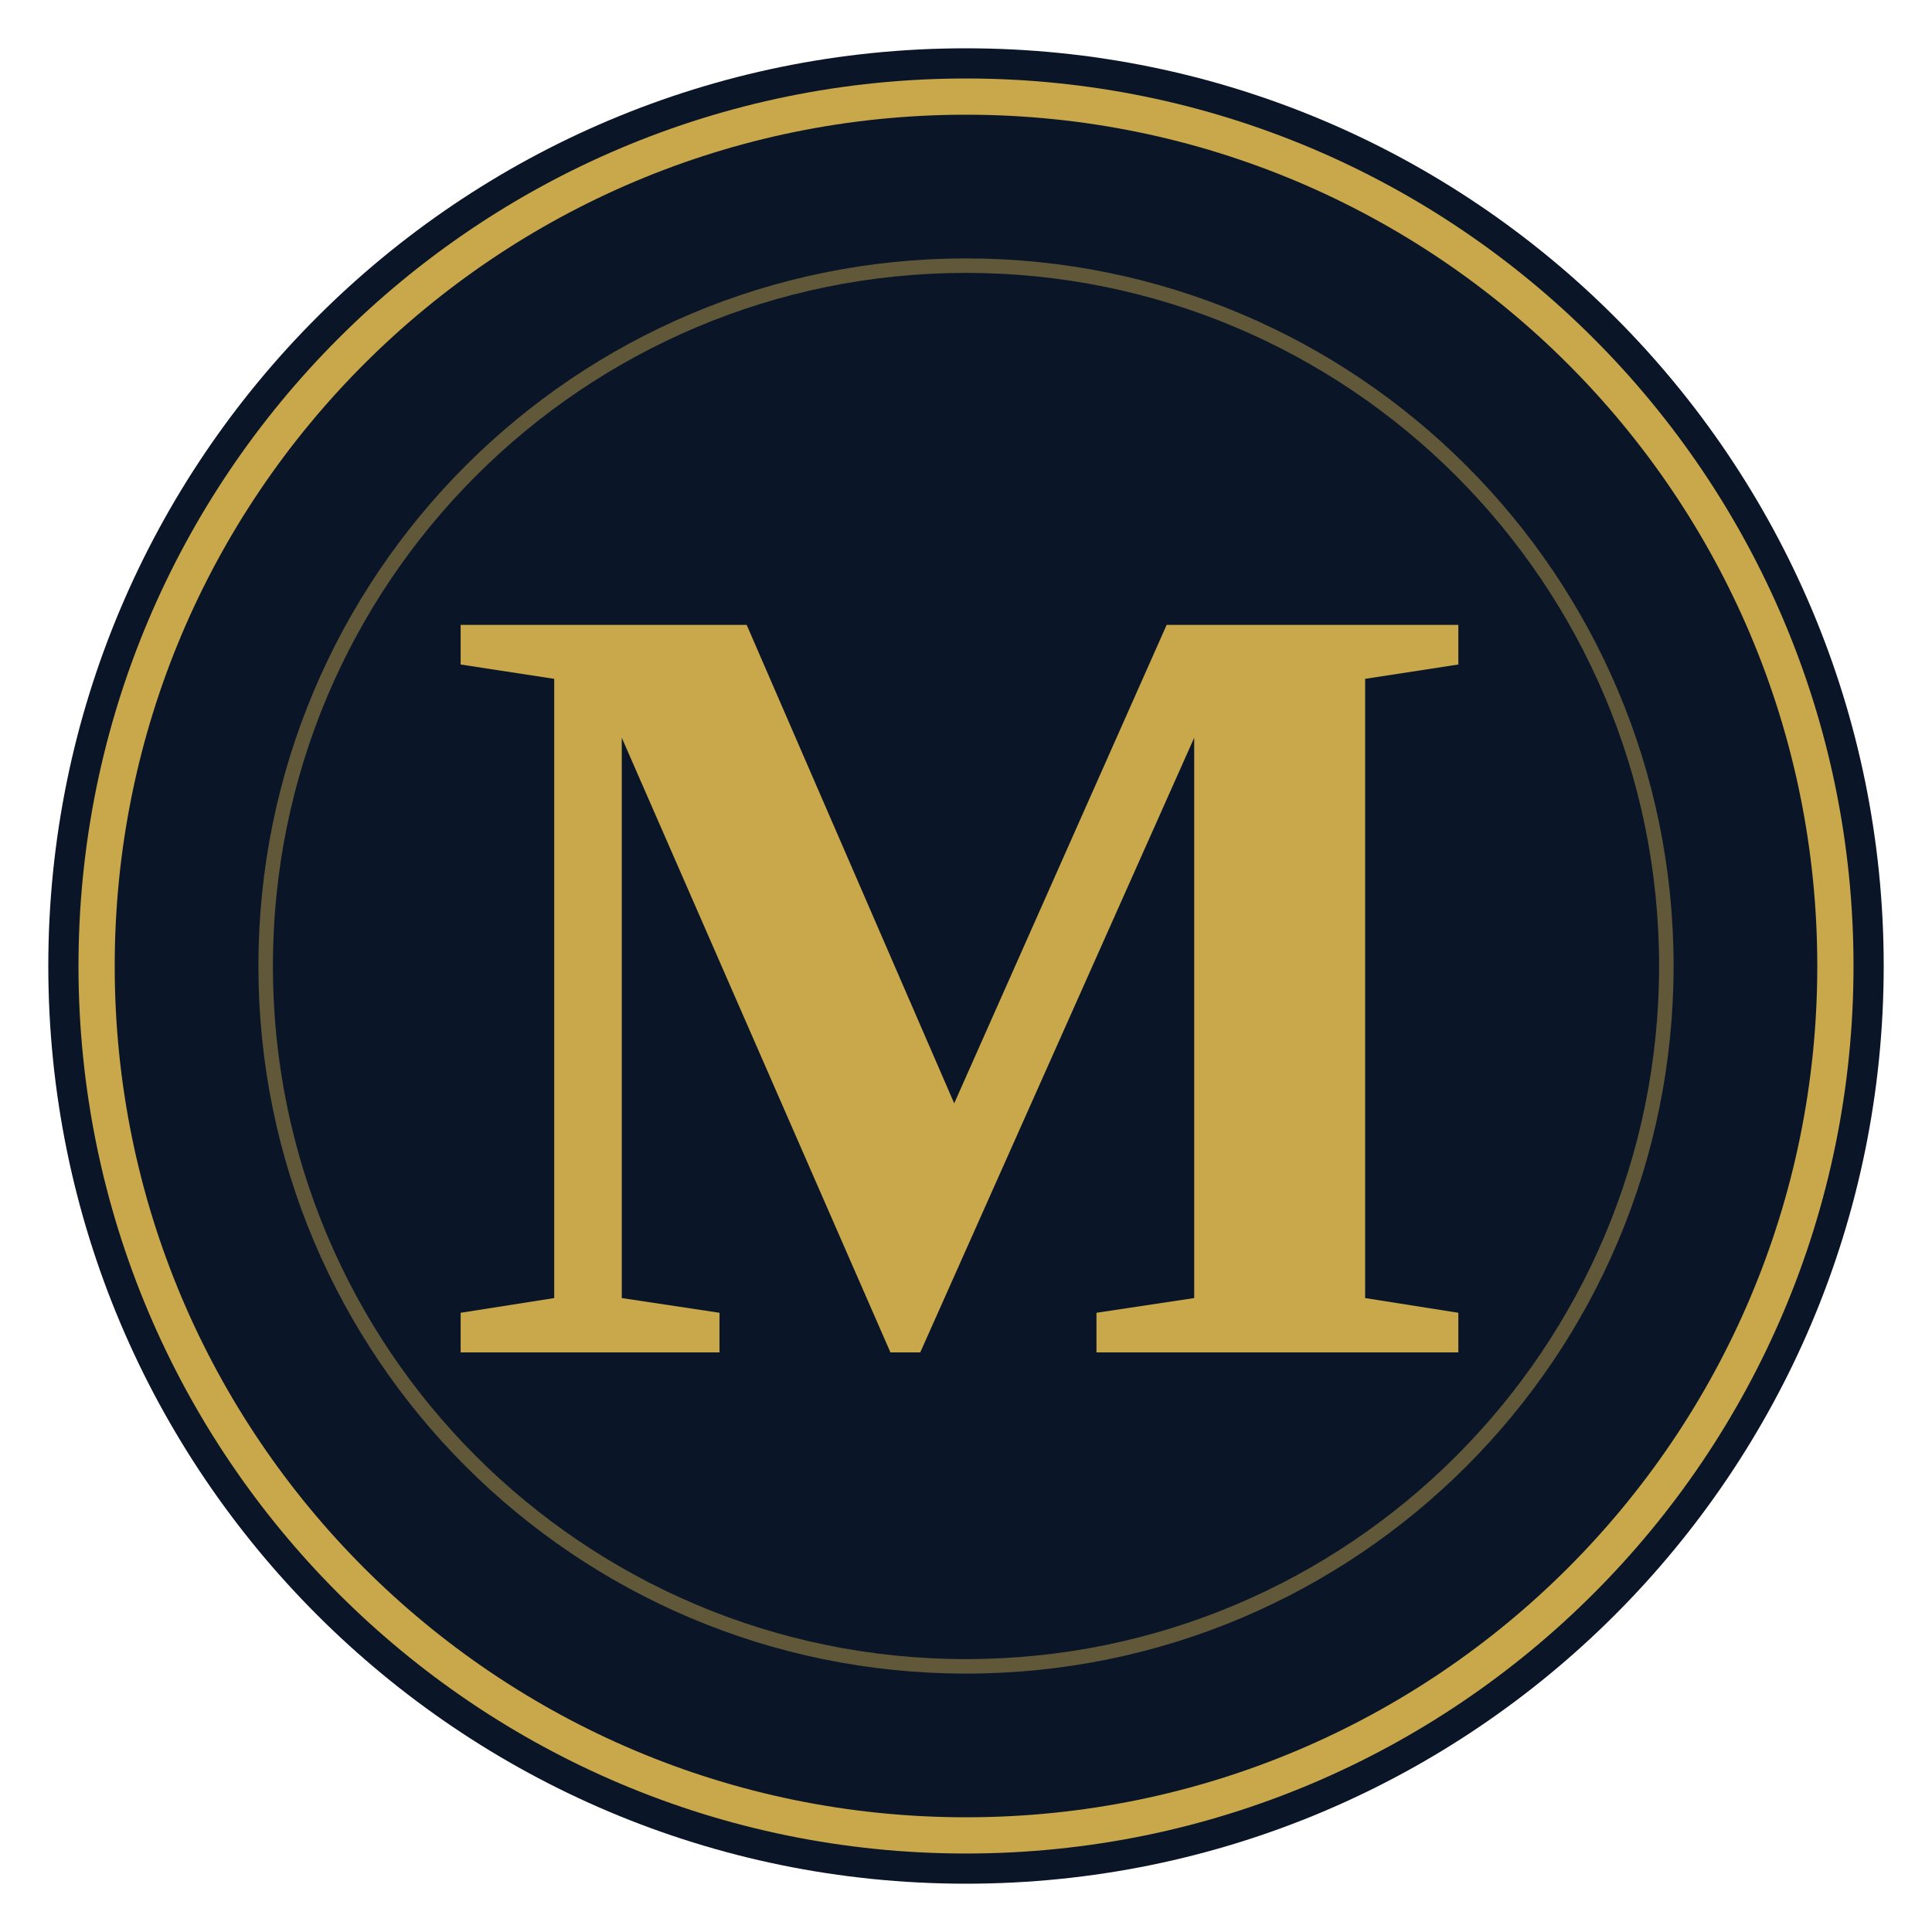
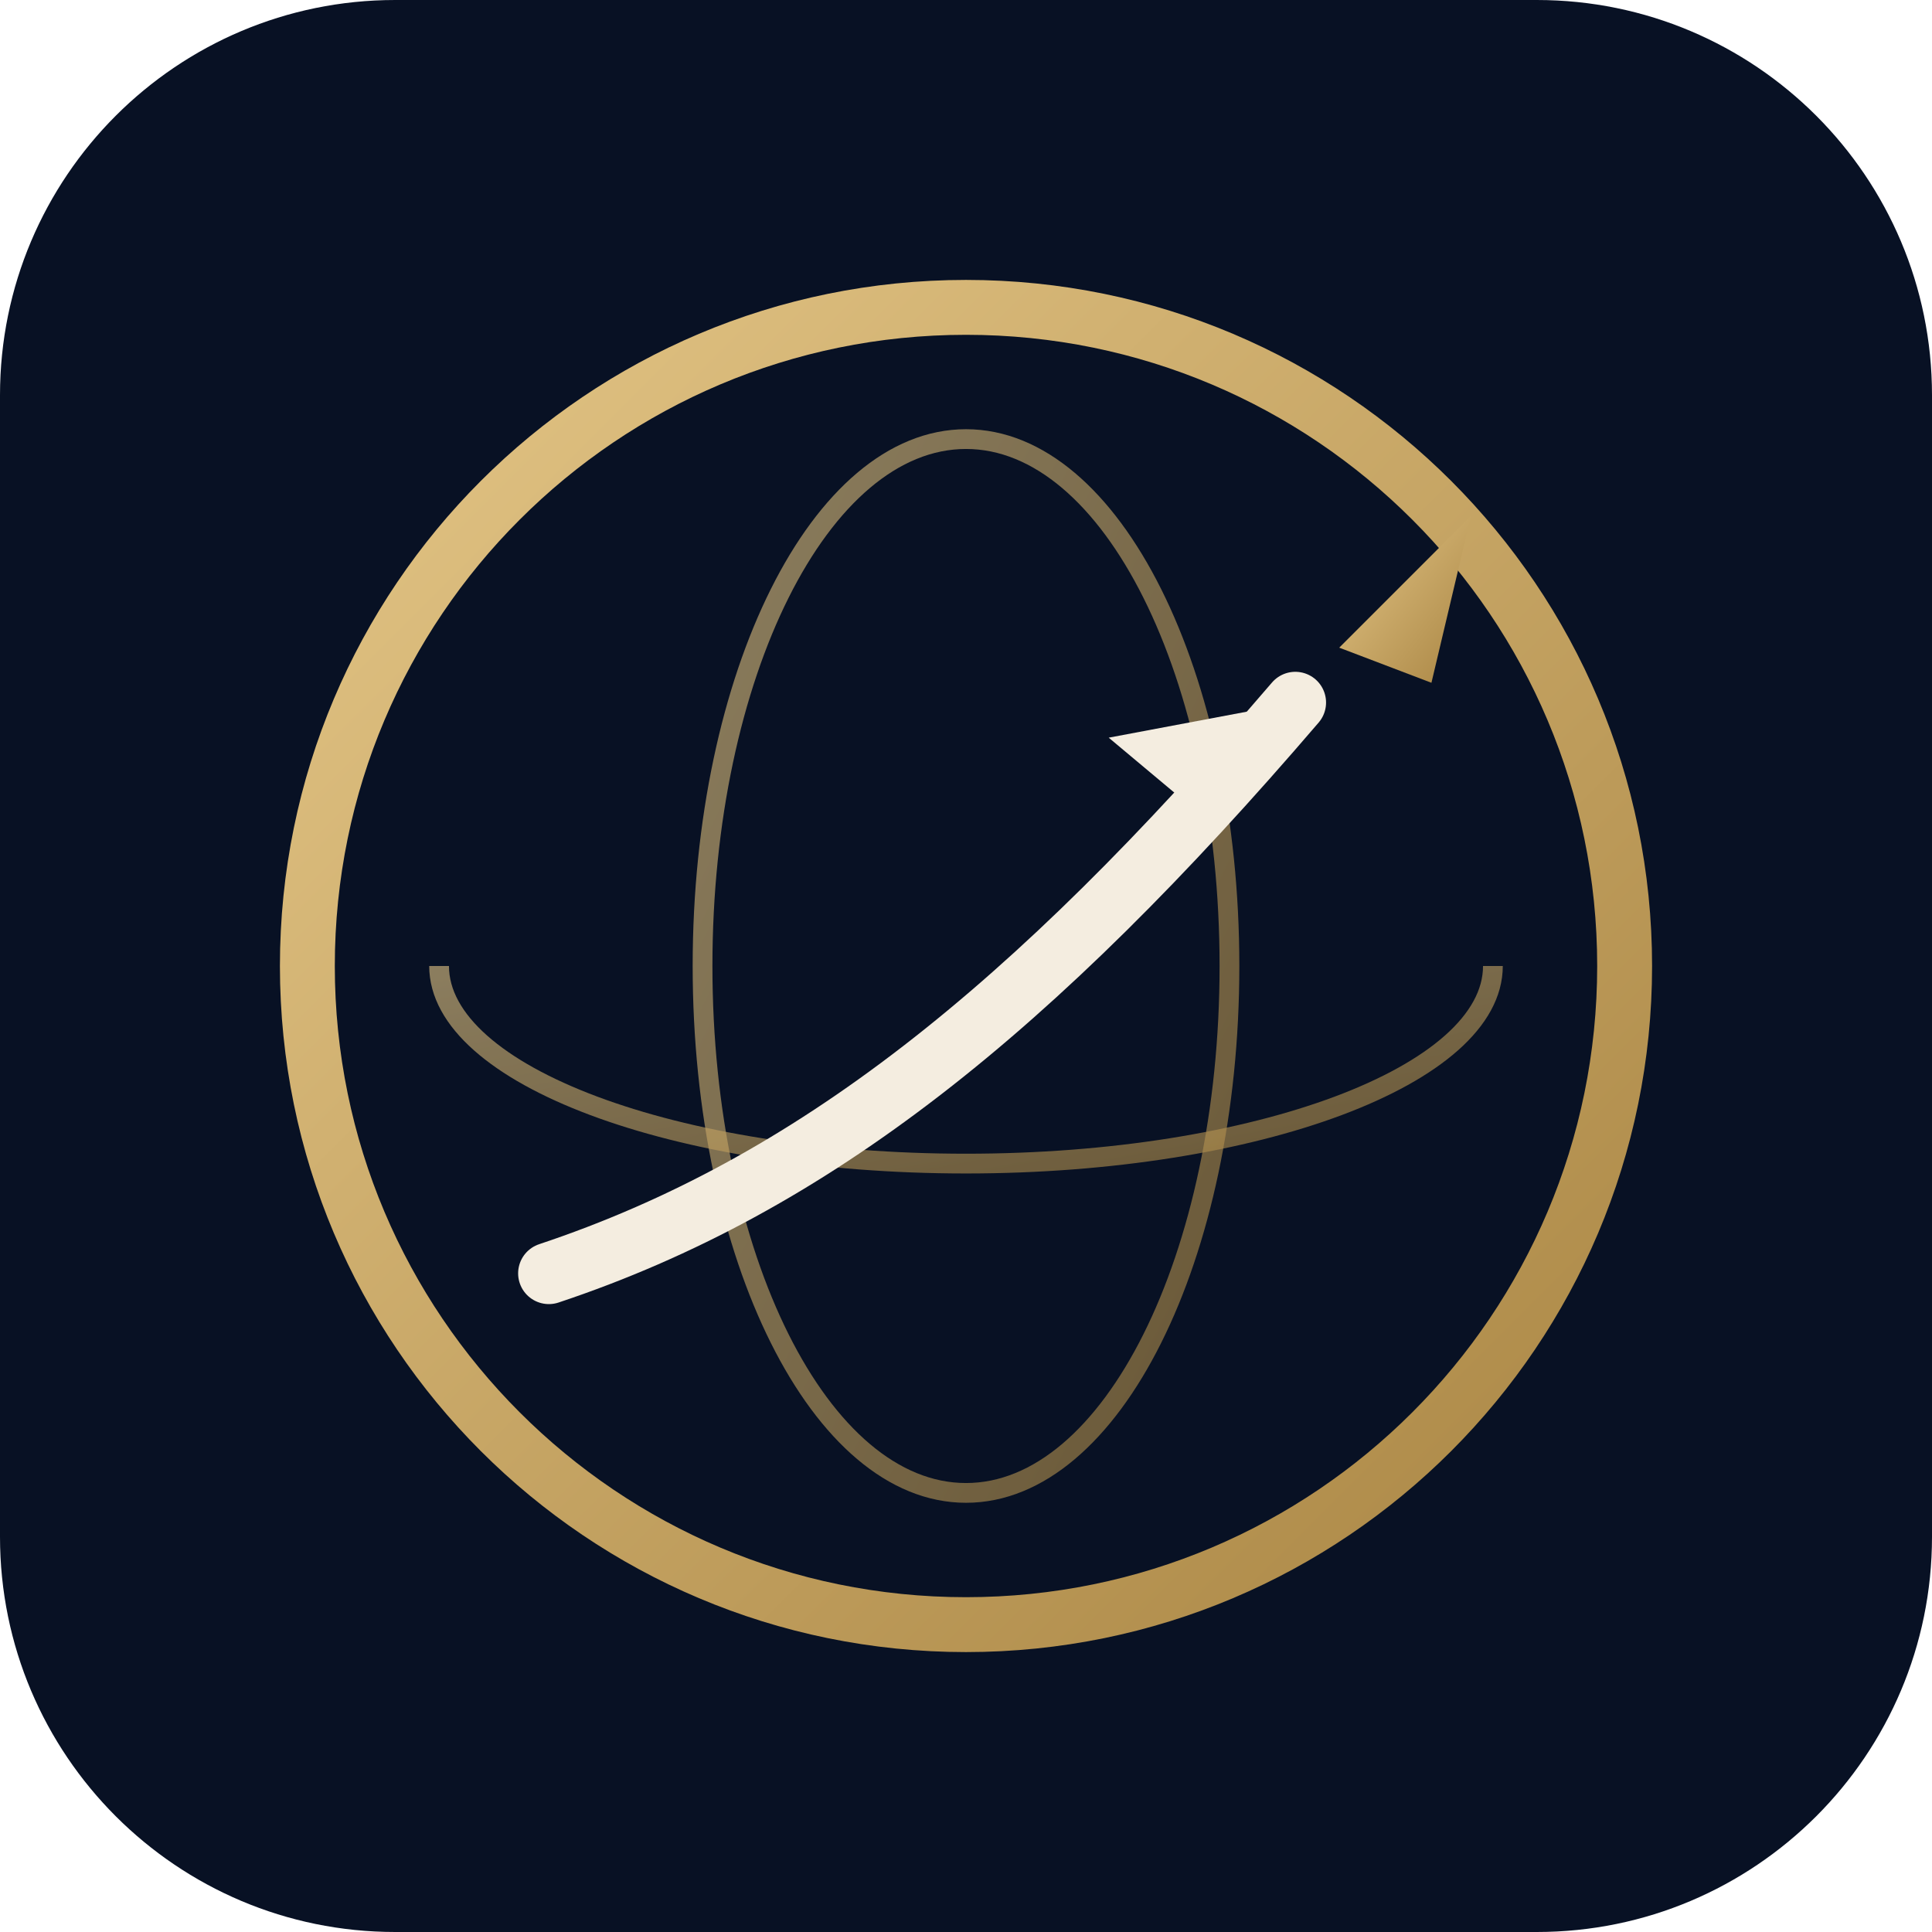
- <svg xmlns="http://www.w3.org/2000/svg" viewBox="0 0 80 80" role="img" aria-label="Move Now Group">
-   <circle cx="40" cy="40" r="38" fill="#0A1628" />
-   <circle cx="40" cy="40" r="36" fill="none" stroke="#C9A84C" stroke-width="1.5" />
-   <circle cx="40" cy="40" r="29" fill="none" stroke="#C9A84C" stroke-width="0.6" opacity="0.45" />
-   <text x="40" y="56" font-family="'Cormorant Garamond', Georgia, 'Times New Roman', serif" font-size="46" font-weight="700" fill="#C9A84C" text-anchor="middle">M</text>
+ <svg xmlns="http://www.w3.org/2000/svg" viewBox="0 0 88 88">
+   <defs>
+     <linearGradient id="g" x1="0" y1="0" x2="1" y2="1">
+       <stop offset="0" stop-color="#E4C687" />
+       <stop offset="1" stop-color="#A98543" />
+     </linearGradient>
+   </defs>
+   <rect width="88" height="88" rx="18" fill="#081124" />
+   <g transform="translate(44,44)">
+     <circle r="30" fill="none" stroke="url(#g)" stroke-width="2.5" />
+     <path d="M 0,-24 A 12,24 0 0 1 0,24 A 12,24 0 0 1 0,-24" fill="none" stroke="url(#g)" stroke-width="0.9" opacity="0.6" />
+     <path d="M -24,0 A 24,9 0 0 0 24,0" fill="none" stroke="url(#g)" stroke-width="0.9" opacity="0.6" />
+     <path d="M -19,14 C -7,10 3,2 15,-12" fill="none" stroke="#F4EDE0" stroke-width="2.8" stroke-linecap="round" />
+     <path d="M 15,-12 L 6.5,-10.4 L 10.8,-6.8 Z" fill="#F4EDE0" />
+     <path d="M 17,-14.5 L 23,-20.5 L 21.2,-12.9 Z" fill="url(#g)" />
+   </g>
</svg>
